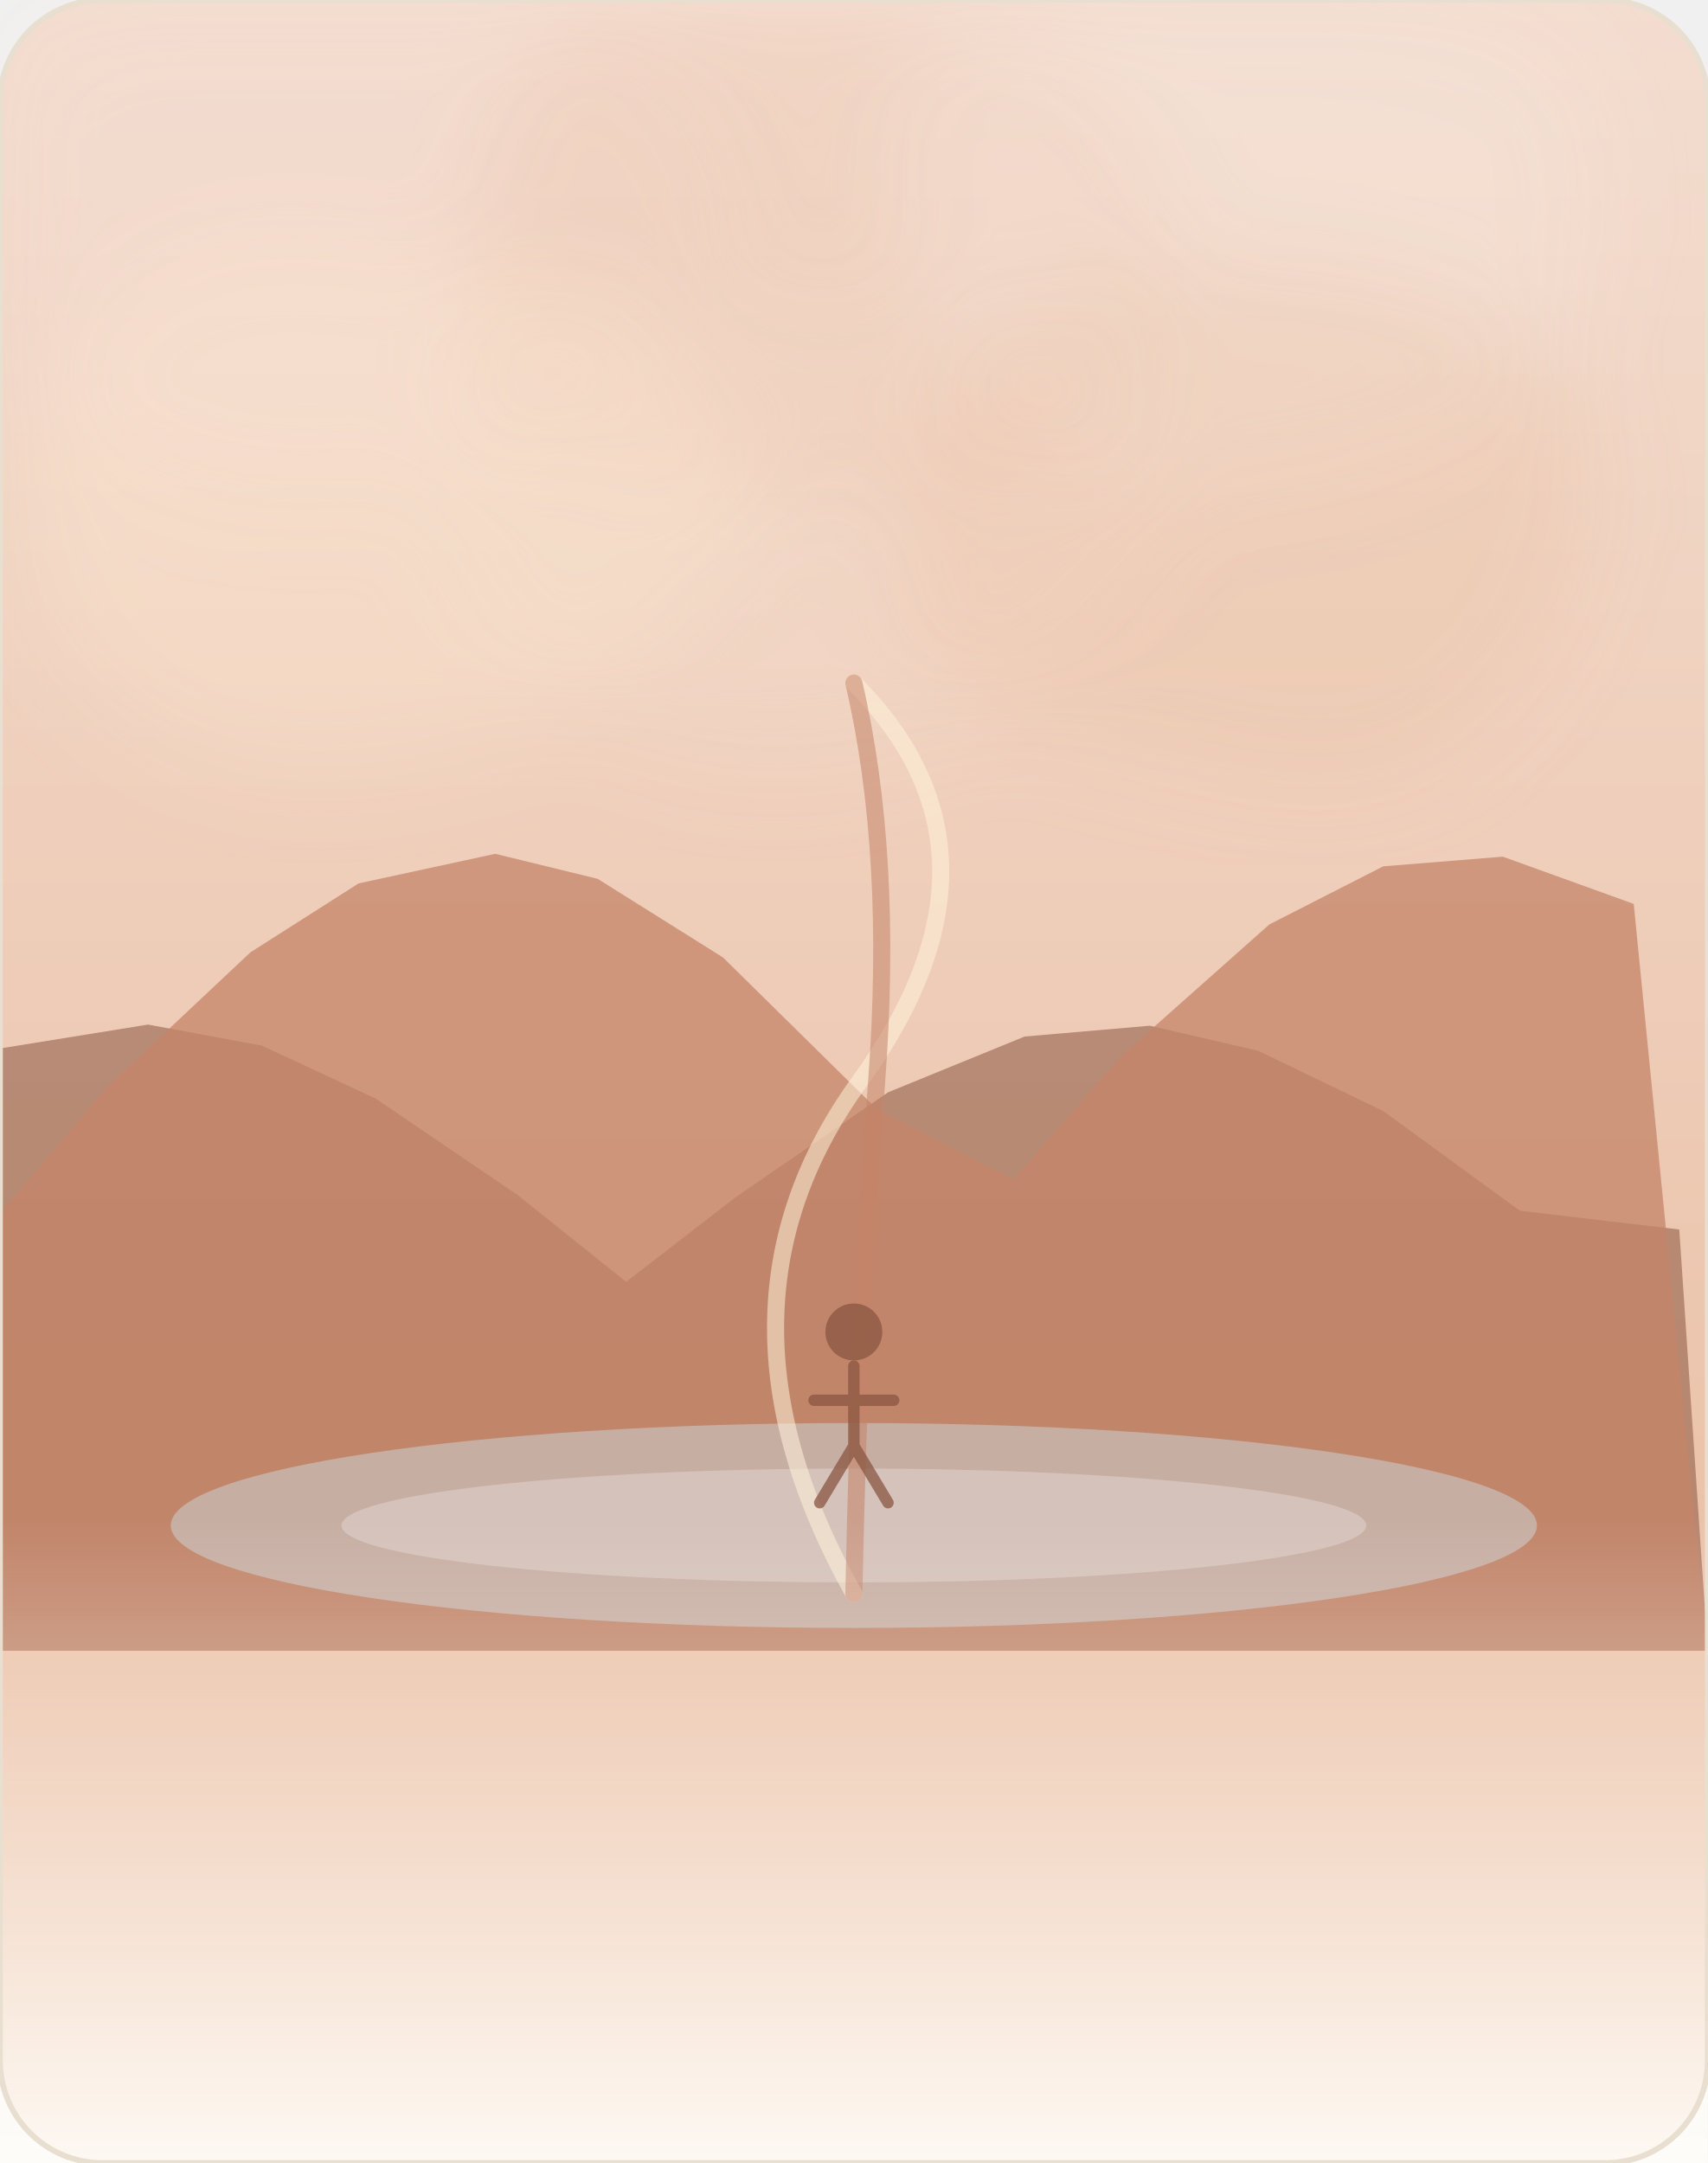
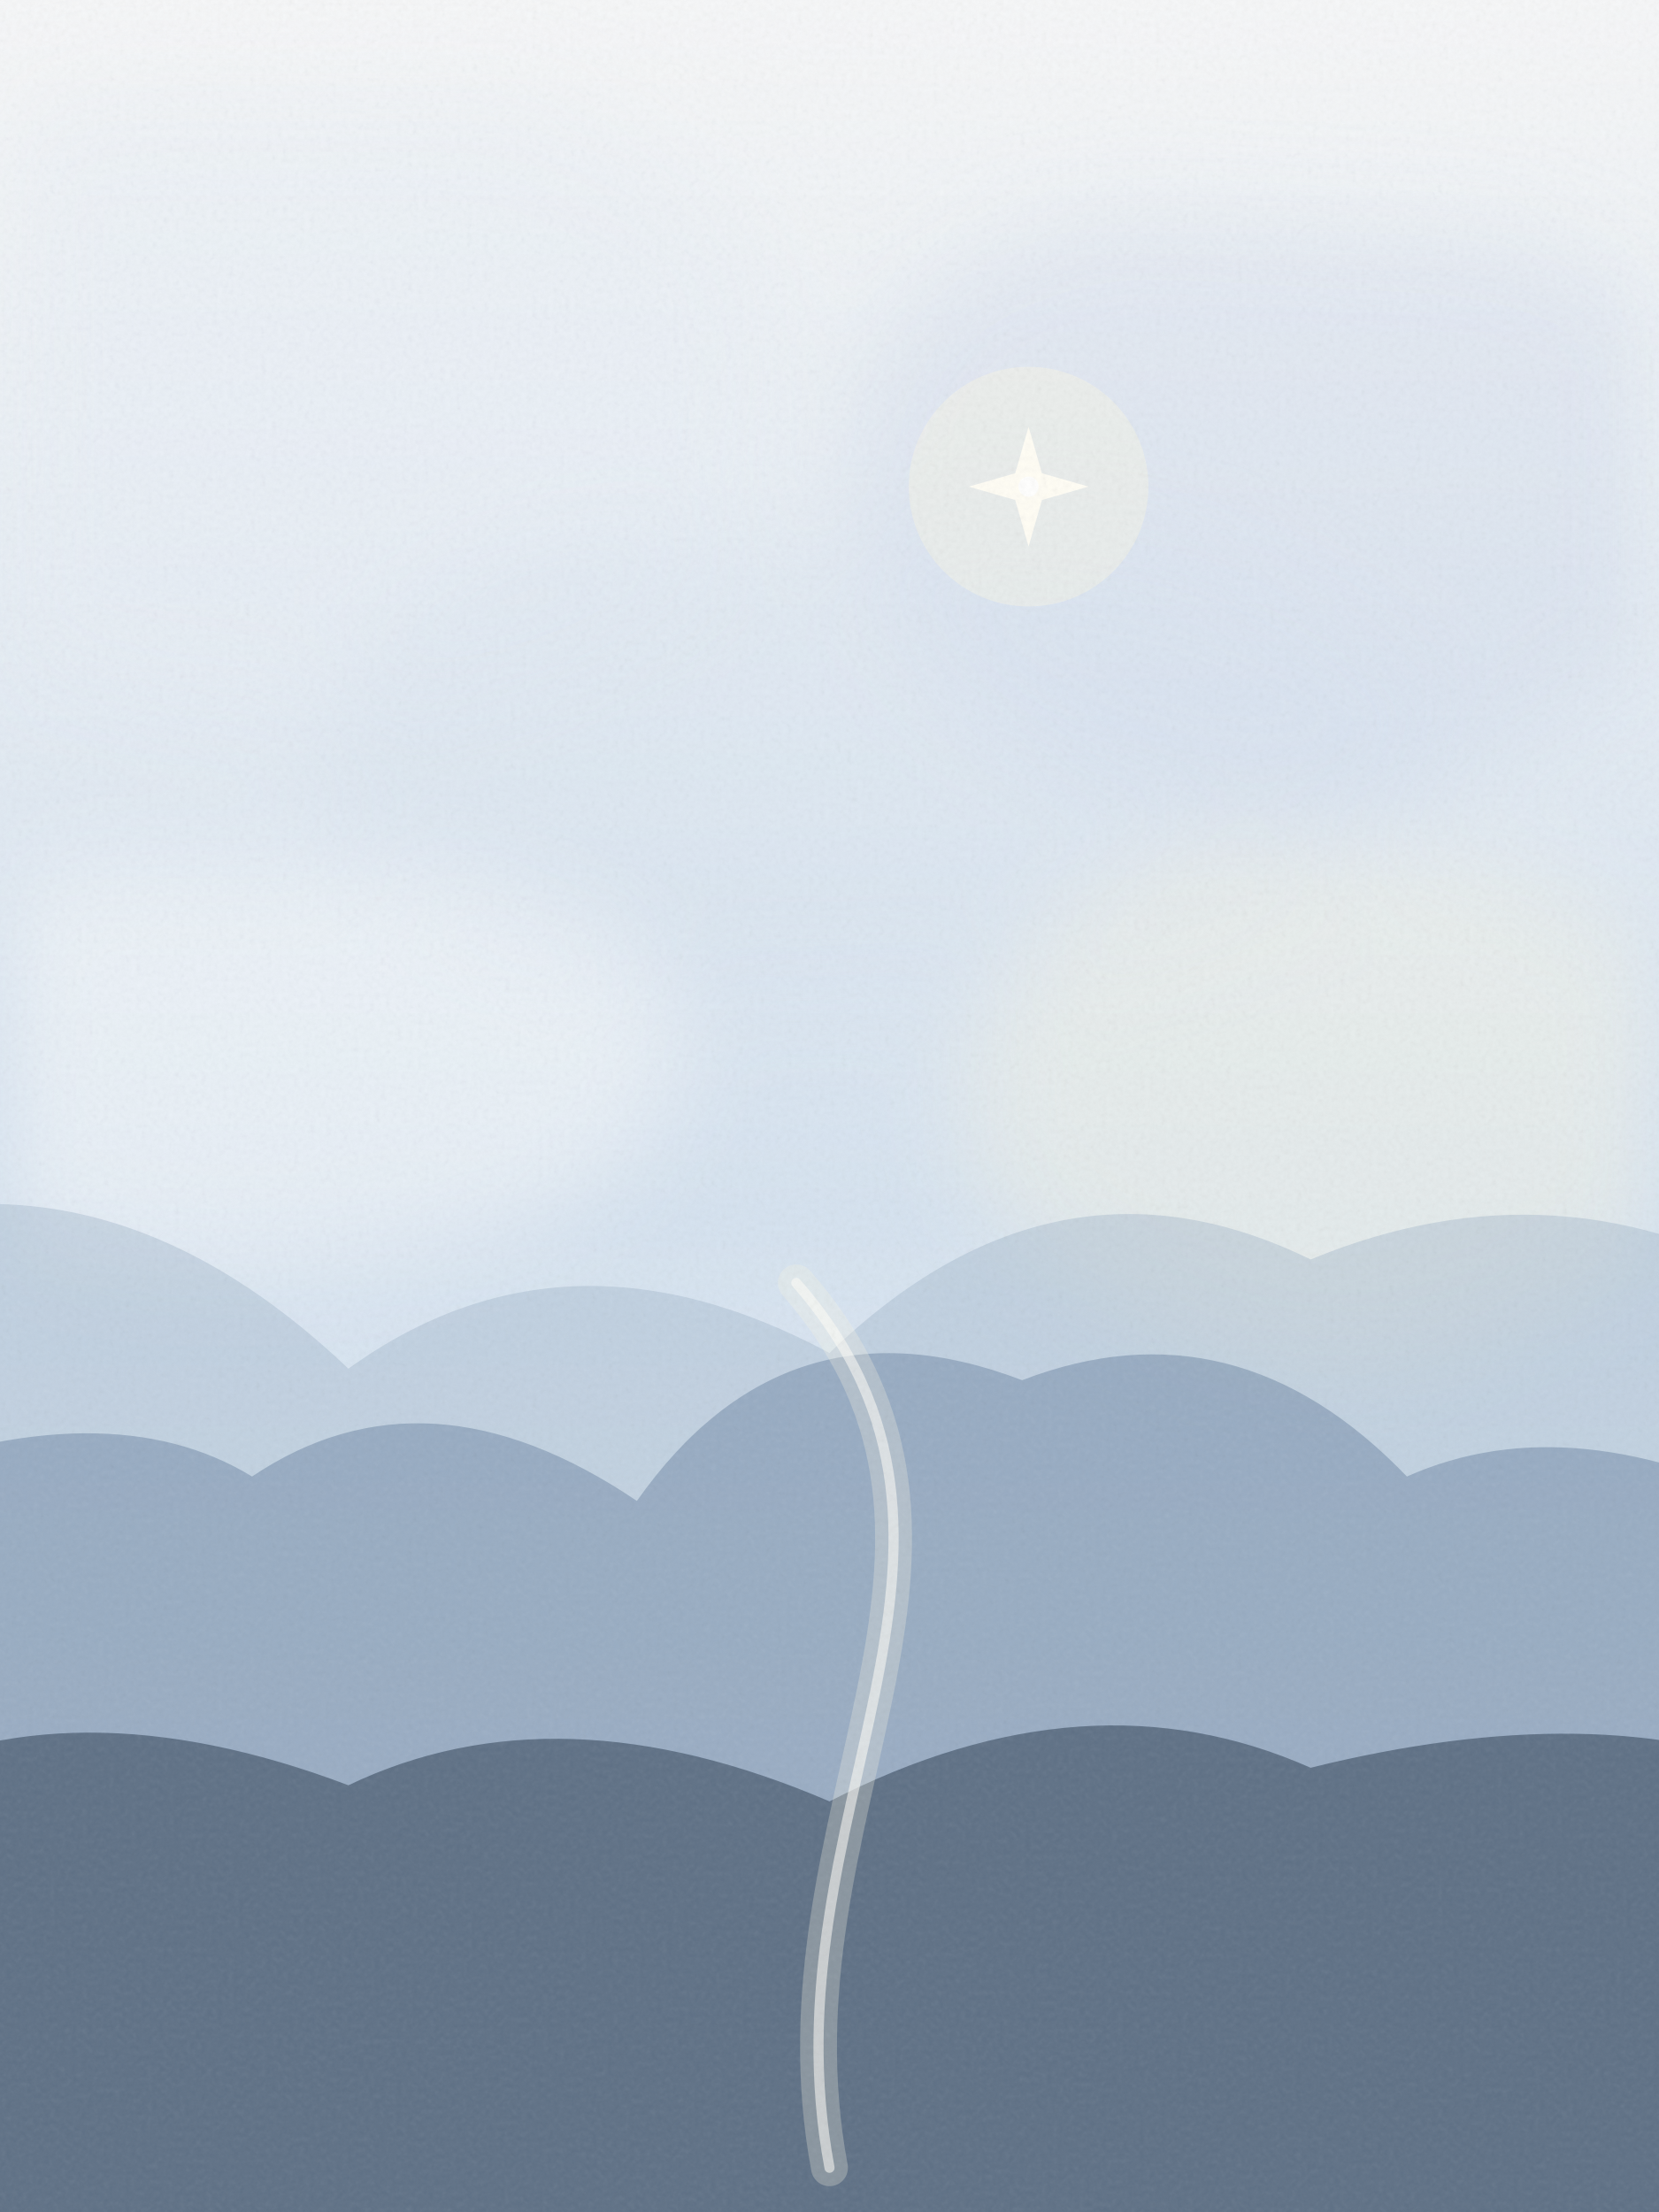
- <svg xmlns="http://www.w3.org/2000/svg" viewBox="0 0 300 380" width="300" height="380">
+ <svg xmlns="http://www.w3.org/2000/svg" viewBox="0 0 360 480" width="360" height="480">
  <defs>
-     <linearGradient id="skygrad" x1="0" y1="0" x2="0" y2="1">
-       <stop offset="0%" stop-color="#f3ddd0" />
-       <stop offset="100%" stop-color="#e8b89a" />
+     <linearGradient id="g14sky" x1="0" y1="0" x2="0" y2="1">
+       <stop offset="0%" stop-color="#f6f7f8" />
+       <stop offset="55%" stop-color="#d5e2ef" />
+       <stop offset="100%" stop-color="#e6eef6" />
    </linearGradient>
-     <linearGradient id="paper" x1="0" y1="0" x2="0" y2="1">
-       <stop offset="0%" stop-color="#fffdf9" stop-opacity="0" />
-       <stop offset="70%" stop-color="#fffdf9" stop-opacity="0" />
-       <stop offset="100%" stop-color="#fffdf9" stop-opacity="0.95" />
-     </linearGradient>
-     <filter id="soft">
-       <feGaussianBlur stdDeviation="8" />
+     <filter id="g14soft" x="-30%" y="-30%" width="160%" height="160%">
+       <feGaussianBlur stdDeviation="10" />
+     </filter>
+     <filter id="g14grain" x="0" y="0" width="100%" height="100%">
+       <feTurbulence type="fractalNoise" baseFrequency="0.85" numOctaves="2" seed="14" />
+       <feColorMatrix type="saturate" values="0" />
+       <feComponentTransfer>
+         <feFuncA type="linear" slope="0.18" />
+       </feComponentTransfer>
    </filter>
  </defs>
-   <rect width="300" height="380" rx="18" fill="url(#skygrad)" />
-   <g filter="url(#soft)" opacity="0.9">
-     <path d="M 133.4 40.0 Q 133.4 40.0 120.2 52.2 Q 107.0 64.4 94.0 75.3 Q 81.0 86.2 59.2 87.8 Q 37.5 89.5 20.5 79.4 Q 3.5 69.3 -0.0 54.7 Q -3.5 40.0 -2.4 24.1 Q -1.2 8.3 19.0 1.3 Q 39.2 -5.7 61.2 -8.4 Q 83.3 -11.1 101.0 -0.8 Q 118.8 9.5 126.1 24.7 Z" fill="#f3ddd0" opacity="0.285" />
-     <path d="M 208.6 40.0 Q 208.6 40.0 203.6 55.2 Q 198.7 70.5 180.3 79.4 Q 162.0 88.3 140.1 88.1 Q 118.2 87.9 99.0 79.6 Q 79.8 71.3 80.9 55.6 Q 82.0 40.0 85.0 26.5 Q 88.1 13.1 102.8 1.8 Q 117.5 -9.4 137.8 -4.6 Q 158.1 0.1 176.1 6.0 Q 194.0 12.0 201.3 26.0 Z" fill="#e8b89a" opacity="0.223" />
-     <path d="M 280.2 40.0 Q 280.2 40.0 276.7 53.8 Q 273.2 67.6 256.6 75.8 Q 240.0 84.0 218.9 86.3 Q 197.9 88.7 183.2 77.7 Q 168.6 66.7 162.1 53.4 Q 155.7 40.0 156.9 24.0 Q 158.2 7.9 177.7 -1.0 Q 197.3 -9.9 218.0 -5.5 Q 238.7 -1.2 258.5 4.3 Q 278.2 9.8 279.2 24.9 Z" fill="#f7ebe4" opacity="0.263" />
-     <path d="M 135.2 90.0 Q 135.2 90.0 124.0 103.7 Q 112.8 117.4 96.3 125.4 Q 79.8 133.5 59.5 134.6 Q 39.2 135.8 24.9 125.7 Q 10.6 115.6 6.1 102.8 Q 1.6 90.0 4.7 76.4 Q 7.7 62.9 22.3 50.9 Q 36.8 39.0 58.7 41.8 Q 80.7 44.6 100.2 51.8 Q 119.8 59.0 127.5 74.5 Z" fill="#fff2d8" opacity="0.283" />
-     <path d="M 207.6 90.0 Q 207.6 90.0 197.9 102.5 Q 188.2 115.0 173.9 124.2 Q 159.7 133.3 139.5 134.4 Q 119.4 135.4 104.1 126.0 Q 88.8 116.6 81.0 103.3 Q 73.2 90.0 79.3 75.8 Q 85.4 61.7 103.5 55.5 Q 121.5 49.4 139.8 49.8 Q 158.1 50.2 175.2 56.5 Q 192.4 62.8 200.0 76.4 Z" fill="#f3ddd0" opacity="0.271" />
-     <path d="M 279.9 90.0 Q 279.9 90.0 275.5 103.3 Q 271.2 116.6 257.0 128.4 Q 242.9 140.3 221.8 136.3 Q 200.7 132.4 180.9 126.5 Q 161.2 120.5 158.3 105.3 Q 155.4 90.0 162.2 76.7 Q 168.9 63.5 184.5 54.9 Q 200.1 46.2 219.7 46.8 Q 239.3 47.5 257.5 54.3 Q 275.6 61.1 277.8 75.6 Z" fill="#e8b89a" opacity="0.245" />
+   <rect width="360" height="480" fill="url(#g14sky)" />
+   <g filter="url(#g14soft)">
+     <path d="M 110.8 21.0 Q 60.7 5.4 110.8 21.0 Q 160.9 36.6 166.6 61.5 Q 172.3 86.4 162.2 111.6 Q 152.2 136.9 106.4 148.6 Q 60.7 160.3 13.1 146.8 Q -34.5 133.2 -42.0 109.8 Q -49.5 86.4 -35.5 61.6 Q -21.4 36.8 19.6 21.1 Z" fill="#e6eef6" opacity="0.46" />
+     <path d="M 325.0 50.5 Q 284.6 37.2 325.0 50.5 Q 365.5 63.8 382.0 84.7 Q 398.5 105.6 377.5 125.8 Q 356.5 146.0 320.5 165.2 Q 284.6 184.4 247.7 172.9 Q 210.9 161.5 194.9 133.6 Q 179.0 105.6 188.5 80.2 Q 198.0 54.9 241.3 46.0 Z" fill="#c5d4e6" opacity="0.30" />
+     <path d="M 226.0 114.6 Q 182.6 112.2 226.0 114.6 Q 269.5 117.0 298.4 140.1 Q 327.3 163.2 305.0 181.5 Q 282.7 199.8 232.6 210.3 Q 182.6 220.8 138.9 214.7 Q 95.3 208.6 77.6 185.9 Q 59.8 163.2 78.9 141.1 Q 98.0 118.9 140.3 115.6 Z" fill="#d5e2ef" opacity="0.31" />
+     <path d="M 92.8 189.4 Q 54.7 182.7 92.8 189.4 Q 130.8 196.0 142.3 213.2 Q 153.9 230.4 139.2 248.0 Q 124.4 265.5 89.6 271.7 Q 54.7 278.0 22.5 273.4 Q -9.8 268.8 -35.9 249.6 Q -62.0 230.4 -34.7 212.2 Q -7.4 194.0 23.7 188.4 Z" fill="#fff" opacity="0.41" />
+     <path d="M 324.3 187.4 Q 292.2 173.2 324.3 187.4 Q 356.5 201.5 372.3 220.8 Q 388.1 240.0 370.4 258.9 Q 352.7 277.8 322.4 289.0 Q 292.2 300.3 259.4 288.7 Q 226.7 277.2 214.5 258.6 Q 202.3 240.0 216.4 216.1 Q 230.4 192.2 261.3 182.7 Z" fill="#f7f4e4" opacity="0.41" />
  </g>
-   <path d="M 0,290 L 0,184.2 L 26,180.0 L 46,183.7 L 66,193.0 L 91,210.0 L 110,225.2 L 129,210.5 L 156,191.9 L 180,182.1 L 202,180.2 L 221,184.6 L 243,195.2 L 267,212.7 L 295,216.0 L 300,290 Z" fill="#8a5540" opacity="0.55" />
-   <path d="M 0,290 L 0,213.2 L 19,190.8 L 44,167.3 L 63,155.2 L 87,150.0 L 105,154.4 L 127,168.2 L 154,194.8 L 178,207.2 L 197,185.5 L 223,162.4 L 243,152.2 L 264,150.5 L 287,158.8 L 300,290 Z" fill="#c48468" opacity="0.75" />
-   <ellipse cx="150" cy="268" rx="120" ry="18" fill="#cfe0e8" opacity="0.45" />
-   <ellipse cx="150" cy="268" rx="90" ry="10" fill="#ffffff" opacity="0.25" />
+   <circle cx="223.2" cy="105.6" r="26.0" fill="#f7f4e4" opacity="0.45" />
+   <polygon points="223.2,92.6 226.1,102.7 236.2,105.6 226.1,108.5 223.2,118.6 220.3,108.5 210.2,105.6 220.3,102.7" fill="#fffdf4" />
+   <circle cx="223.2" cy="105.6" r="2.2" fill="#fff" opacity="0.9" />
  <g>
-     <path d="M 150 280 Q 122 230, 151 190 T 150 120" fill="none" stroke="#fff2d8" stroke-width="3" stroke-linecap="round" opacity="0.55" />
-     <path d="M 150 280 Q 151 230, 154 190 T 150 120" fill="none" stroke="#c48468" stroke-width="3" stroke-linecap="round" opacity="0.55" />
+     <path d="M -28.8 484.0 L -28.8 265.0 Q 25.9 249.7 75.6 297.0 Q 122.8 262.9 180.0 293.6 Q 229.0 246.2 284.4 273.3 Q 338.9 250.8 388.8 280.4 L 388.8 484.0 Z" fill="#9aafc4" opacity="0.38" />
+     <path d="M -28.8 484.0 L -28.8 321.1 Q 23.4 301.3 54.7 320.4 Q 92.6 294.9 138.2 325.7 Q 170.5 279.9 221.8 299.5 Q 268.1 281.7 305.3 320.4 Q 341.2 304.4 388.8 328.6 L 388.8 484.0 Z" fill="#6d86a3" opacity="0.5" />
+     <path d="M -28.8 484.0 L -28.8 387.7 Q 14.9 364.4 75.6 387.4 Q 121.1 365.6 180.0 390.9 Q 236.0 362.1 284.4 383.6 Q 347.0 368.1 388.8 385.1 L 388.8 484.0 Z" fill="#46596e" opacity="0.72" />
  </g>
-   <circle cx="150" cy="234" r="5" fill="#8a5540" opacity="0.75" />
-   <path d="M 150 240 L 150 254 M 143 246 L 157 246 M 150 254 L 144 264 M 150 254 L 156 264" stroke="#8a5540" stroke-width="2" stroke-linecap="round" opacity="0.75" fill="none" />
-   <rect width="300" height="380" fill="url(#paper)" />
-   <rect width="300" height="380" rx="18" fill="none" stroke="#e8dfd0" stroke-width="1" />
+   <path d="M 180.0 470.4 C 165.6 393.6 223.2 336.0 172.8 278.4" fill="none" stroke="#f7f4e4" stroke-width="8" stroke-linecap="round" opacity="0.28" />
+   <path d="M 180.0 470.4 C 165.6 393.6 223.2 336.0 172.8 278.4" fill="none" stroke="#fffdf8" stroke-width="2.2" stroke-linecap="round" opacity="0.55" />
+   <rect width="360" height="480" filter="url(#g14grain)" opacity="0.55" />
</svg>
